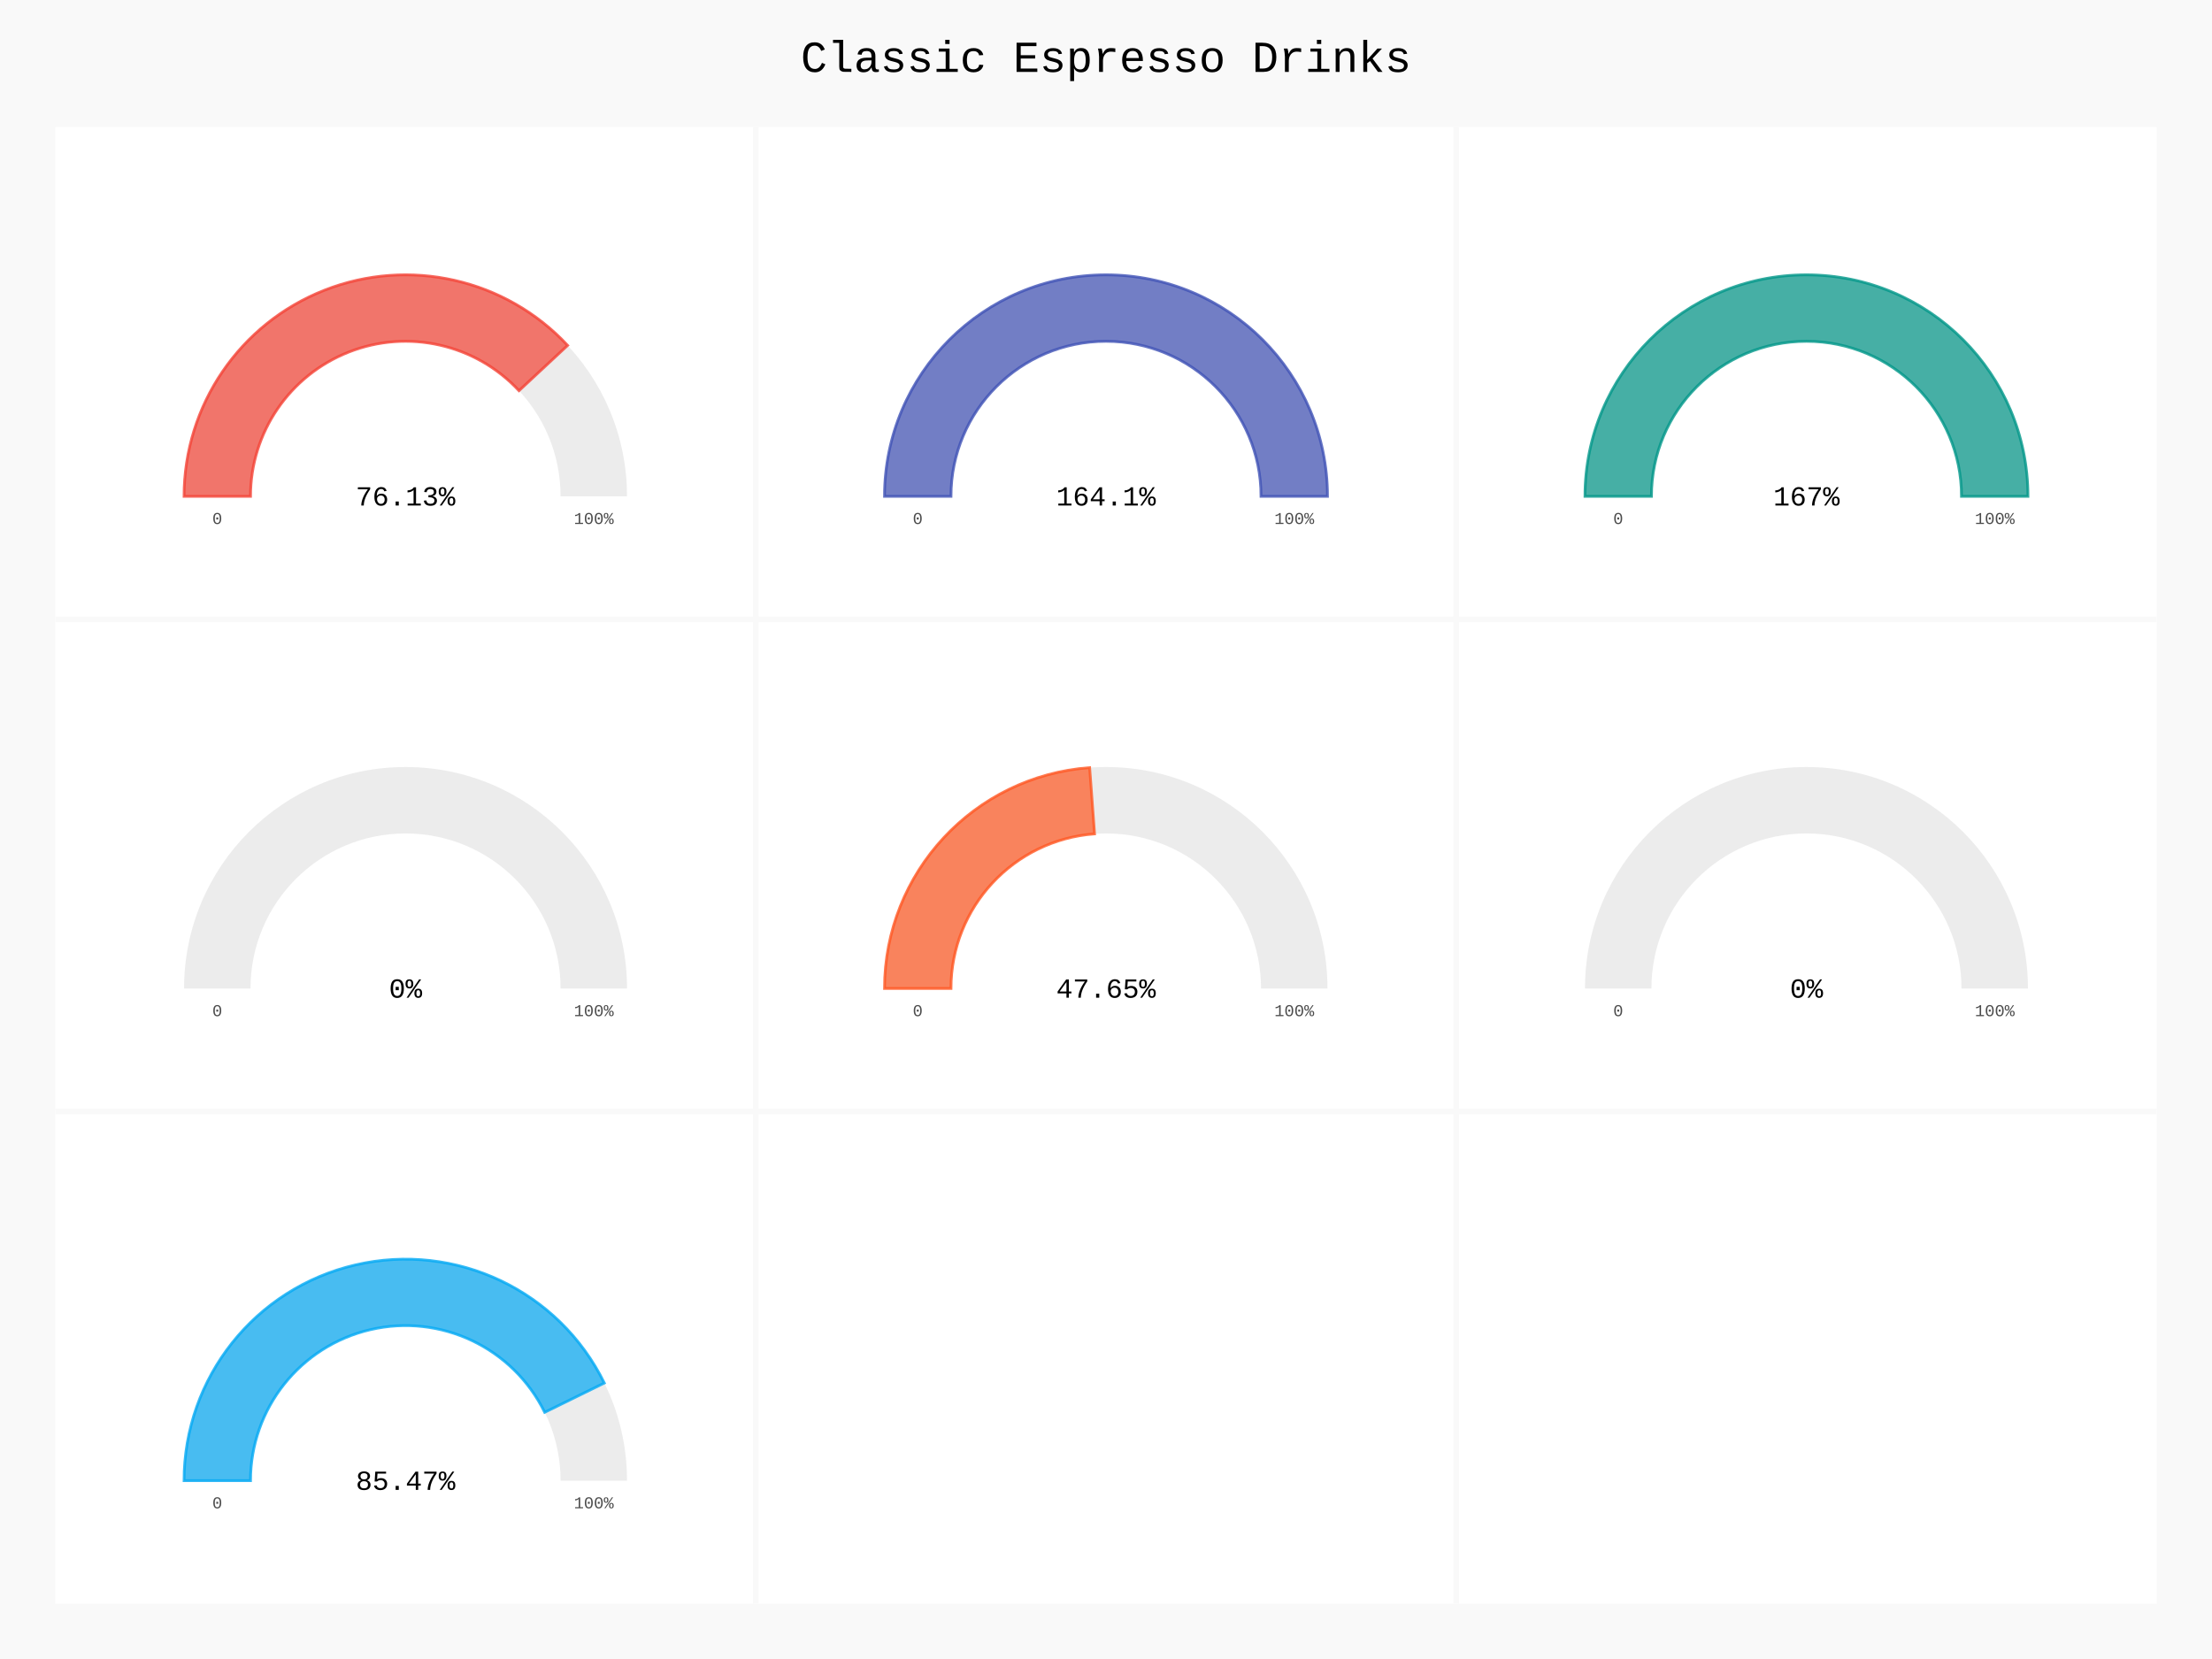
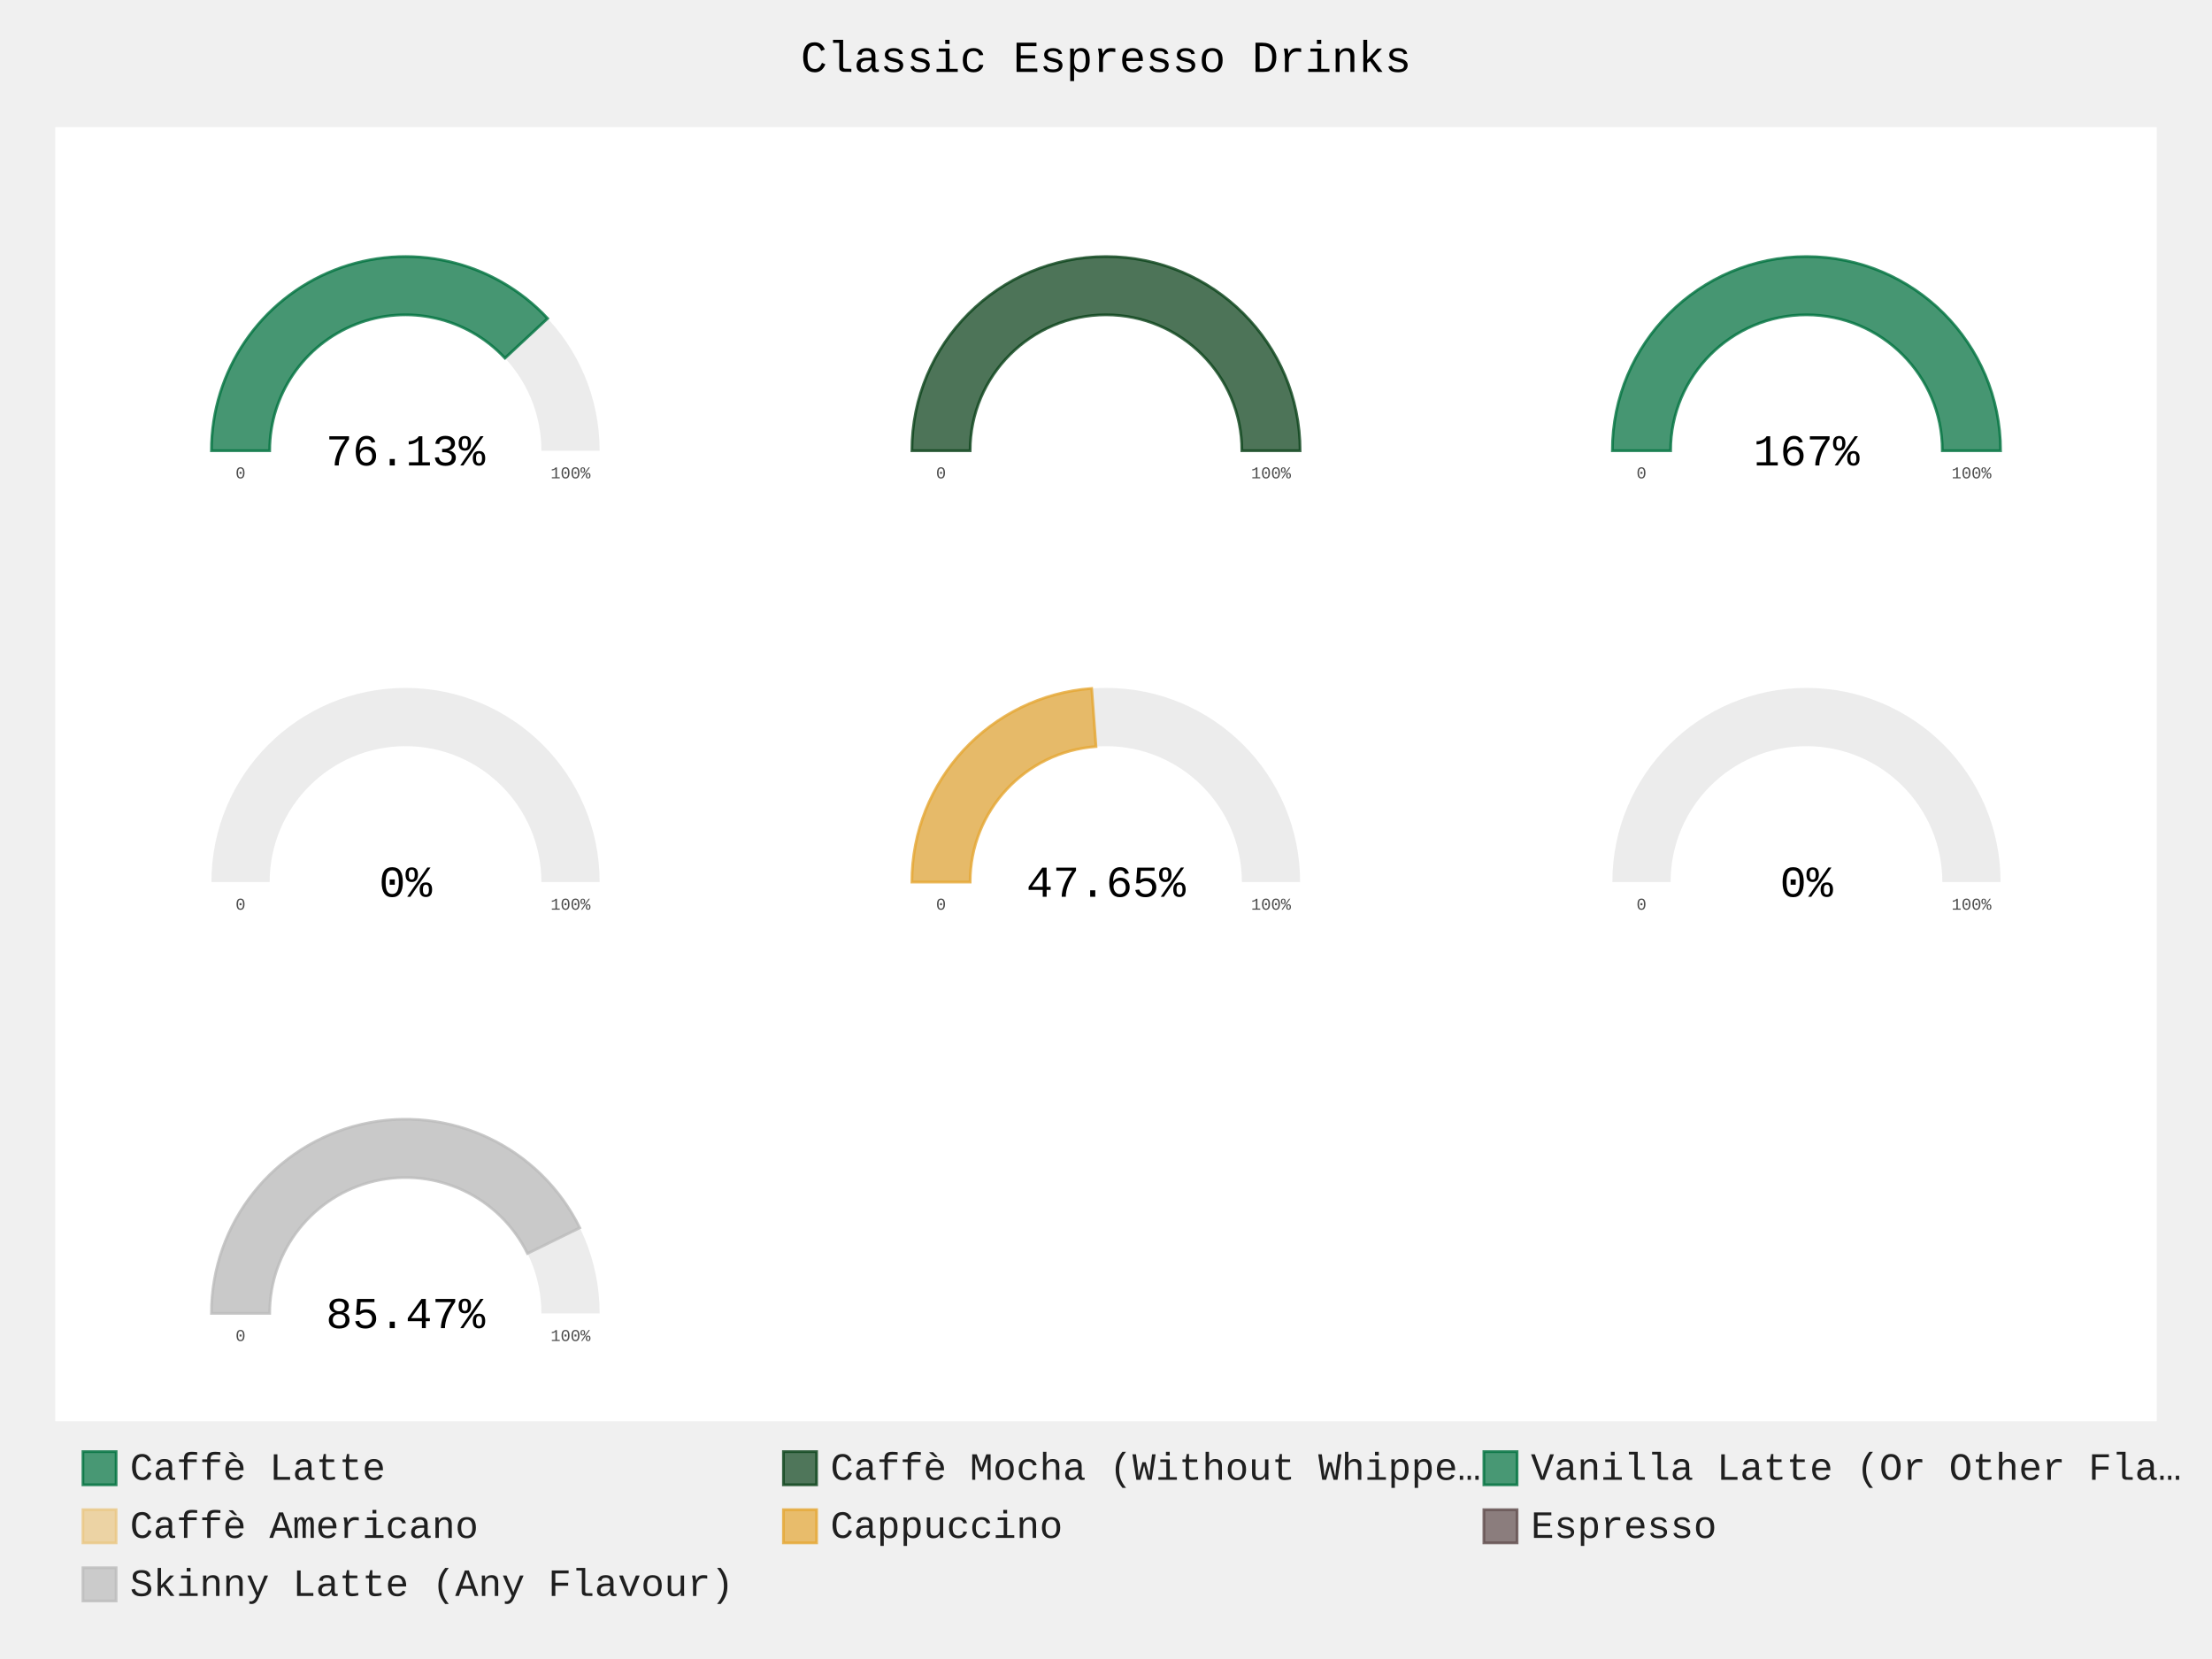
- <svg xmlns="http://www.w3.org/2000/svg" class="pygal-chart" id="chart-7d482eda-c2b6-44ff-b677-2f747dc69a85" viewBox="0 0 800 600">
+ <svg xmlns="http://www.w3.org/2000/svg" class="pygal-chart" id="chart-d3d279c0-1cc5-45cd-bfcf-d7d827e8e409" viewBox="0 0 800 600">
  <defs>
-     <style type="text/css">#chart-7d482eda-c2b6-44ff-b677-2f747dc69a85{-webkit-user-select:none;-webkit-font-smoothing:antialiased;font-family:Consolas,"Liberation Mono",Menlo,Courier,monospace}#chart-7d482eda-c2b6-44ff-b677-2f747dc69a85 .title{font-family:Consolas,"Liberation Mono",Menlo,Courier,monospace;font-size:16px}#chart-7d482eda-c2b6-44ff-b677-2f747dc69a85 .legends .legend text{font-family:Consolas,"Liberation Mono",Menlo,Courier,monospace;font-size:14px}#chart-7d482eda-c2b6-44ff-b677-2f747dc69a85 .axis text{font-family:Consolas,"Liberation Mono",Menlo,Courier,monospace;font-size:10px}#chart-7d482eda-c2b6-44ff-b677-2f747dc69a85 .axis text.major{font-family:Consolas,"Liberation Mono",Menlo,Courier,monospace;font-size:10px}#chart-7d482eda-c2b6-44ff-b677-2f747dc69a85 .text-overlay text.value{font-family:Consolas,"Liberation Mono",Menlo,Courier,monospace;font-size:10px}#chart-7d482eda-c2b6-44ff-b677-2f747dc69a85 .text-overlay text.label{font-family:Consolas,"Liberation Mono",Menlo,Courier,monospace;font-size:10px}#chart-7d482eda-c2b6-44ff-b677-2f747dc69a85 .tooltip{font-family:Consolas,"Liberation Mono",Menlo,Courier,monospace;font-size:14px}#chart-7d482eda-c2b6-44ff-b677-2f747dc69a85 text.no_data{font-family:Consolas,"Liberation Mono",Menlo,Courier,monospace;font-size:64px}
- #chart-7d482eda-c2b6-44ff-b677-2f747dc69a85{background-color:rgba(249,249,249,1)}#chart-7d482eda-c2b6-44ff-b677-2f747dc69a85 path,#chart-7d482eda-c2b6-44ff-b677-2f747dc69a85 line,#chart-7d482eda-c2b6-44ff-b677-2f747dc69a85 rect,#chart-7d482eda-c2b6-44ff-b677-2f747dc69a85 circle{-webkit-transition:150ms;-moz-transition:150ms;transition:150ms}#chart-7d482eda-c2b6-44ff-b677-2f747dc69a85 .graph &gt; .background{fill:rgba(249,249,249,1)}#chart-7d482eda-c2b6-44ff-b677-2f747dc69a85 .plot &gt; .background{fill:rgba(255,255,255,1)}#chart-7d482eda-c2b6-44ff-b677-2f747dc69a85 .graph{fill:rgba(0,0,0,.87)}#chart-7d482eda-c2b6-44ff-b677-2f747dc69a85 text.no_data{fill:rgba(0,0,0,1)}#chart-7d482eda-c2b6-44ff-b677-2f747dc69a85 .title{fill:rgba(0,0,0,1)}#chart-7d482eda-c2b6-44ff-b677-2f747dc69a85 .legends .legend text{fill:rgba(0,0,0,.87)}#chart-7d482eda-c2b6-44ff-b677-2f747dc69a85 .legends .legend:hover text{fill:rgba(0,0,0,1)}#chart-7d482eda-c2b6-44ff-b677-2f747dc69a85 .axis .line{stroke:rgba(0,0,0,1)}#chart-7d482eda-c2b6-44ff-b677-2f747dc69a85 .axis .guide.line{stroke:rgba(0,0,0,.54)}#chart-7d482eda-c2b6-44ff-b677-2f747dc69a85 .axis .major.line{stroke:rgba(0,0,0,.87)}#chart-7d482eda-c2b6-44ff-b677-2f747dc69a85 .axis text.major{fill:rgba(0,0,0,1)}#chart-7d482eda-c2b6-44ff-b677-2f747dc69a85 .axis.y .guides:hover .guide.line,#chart-7d482eda-c2b6-44ff-b677-2f747dc69a85 .line-graph .axis.x .guides:hover .guide.line,#chart-7d482eda-c2b6-44ff-b677-2f747dc69a85 .stackedline-graph .axis.x .guides:hover .guide.line,#chart-7d482eda-c2b6-44ff-b677-2f747dc69a85 .xy-graph .axis.x .guides:hover .guide.line{stroke:rgba(0,0,0,1)}#chart-7d482eda-c2b6-44ff-b677-2f747dc69a85 .axis .guides:hover text{fill:rgba(0,0,0,1)}#chart-7d482eda-c2b6-44ff-b677-2f747dc69a85 .reactive{fill-opacity:.7;stroke-opacity:.8}#chart-7d482eda-c2b6-44ff-b677-2f747dc69a85 .ci{stroke:rgba(0,0,0,.87)}#chart-7d482eda-c2b6-44ff-b677-2f747dc69a85 .reactive.active,#chart-7d482eda-c2b6-44ff-b677-2f747dc69a85 .active .reactive{fill-opacity:.8;stroke-opacity:.9;stroke-width:4}#chart-7d482eda-c2b6-44ff-b677-2f747dc69a85 .ci .reactive.active{stroke-width:1.5}#chart-7d482eda-c2b6-44ff-b677-2f747dc69a85 .series text{fill:rgba(0,0,0,1)}#chart-7d482eda-c2b6-44ff-b677-2f747dc69a85 .tooltip rect{fill:rgba(255,255,255,1);stroke:rgba(0,0,0,1);-webkit-transition:opacity 150ms;-moz-transition:opacity 150ms;transition:opacity 150ms}#chart-7d482eda-c2b6-44ff-b677-2f747dc69a85 .tooltip .label{fill:rgba(0,0,0,.87)}#chart-7d482eda-c2b6-44ff-b677-2f747dc69a85 .tooltip .label{fill:rgba(0,0,0,.87)}#chart-7d482eda-c2b6-44ff-b677-2f747dc69a85 .tooltip .legend{font-size:.8em;fill:rgba(0,0,0,.54)}#chart-7d482eda-c2b6-44ff-b677-2f747dc69a85 .tooltip .x_label{font-size:.6em;fill:rgba(0,0,0,1)}#chart-7d482eda-c2b6-44ff-b677-2f747dc69a85 .tooltip .xlink{font-size:.5em;text-decoration:underline}#chart-7d482eda-c2b6-44ff-b677-2f747dc69a85 .tooltip .value{font-size:1.5em}#chart-7d482eda-c2b6-44ff-b677-2f747dc69a85 .bound{font-size:.5em}#chart-7d482eda-c2b6-44ff-b677-2f747dc69a85 .max-value{font-size:.75em;fill:rgba(0,0,0,.54)}#chart-7d482eda-c2b6-44ff-b677-2f747dc69a85 .map-element{fill:rgba(255,255,255,1);stroke:rgba(0,0,0,.54) !important}#chart-7d482eda-c2b6-44ff-b677-2f747dc69a85 .map-element .reactive{fill-opacity:inherit;stroke-opacity:inherit}#chart-7d482eda-c2b6-44ff-b677-2f747dc69a85 .color-0,#chart-7d482eda-c2b6-44ff-b677-2f747dc69a85 .color-0 a:visited{stroke:#F44336;fill:#F44336}#chart-7d482eda-c2b6-44ff-b677-2f747dc69a85 .color-1,#chart-7d482eda-c2b6-44ff-b677-2f747dc69a85 .color-1 a:visited{stroke:#3F51B5;fill:#3F51B5}#chart-7d482eda-c2b6-44ff-b677-2f747dc69a85 .color-2,#chart-7d482eda-c2b6-44ff-b677-2f747dc69a85 .color-2 a:visited{stroke:#009688;fill:#009688}#chart-7d482eda-c2b6-44ff-b677-2f747dc69a85 .color-3,#chart-7d482eda-c2b6-44ff-b677-2f747dc69a85 .color-3 a:visited{stroke:#FFC107;fill:#FFC107}#chart-7d482eda-c2b6-44ff-b677-2f747dc69a85 .color-4,#chart-7d482eda-c2b6-44ff-b677-2f747dc69a85 .color-4 a:visited{stroke:#FF5722;fill:#FF5722}#chart-7d482eda-c2b6-44ff-b677-2f747dc69a85 .color-5,#chart-7d482eda-c2b6-44ff-b677-2f747dc69a85 .color-5 a:visited{stroke:#9C27B0;fill:#9C27B0}#chart-7d482eda-c2b6-44ff-b677-2f747dc69a85 .color-6,#chart-7d482eda-c2b6-44ff-b677-2f747dc69a85 .color-6 a:visited{stroke:#03A9F4;fill:#03A9F4}#chart-7d482eda-c2b6-44ff-b677-2f747dc69a85 .text-overlay .color-0 text{fill:black}#chart-7d482eda-c2b6-44ff-b677-2f747dc69a85 .text-overlay .color-1 text{fill:black}#chart-7d482eda-c2b6-44ff-b677-2f747dc69a85 .text-overlay .color-2 text{fill:black}#chart-7d482eda-c2b6-44ff-b677-2f747dc69a85 .text-overlay .color-3 text{fill:black}#chart-7d482eda-c2b6-44ff-b677-2f747dc69a85 .text-overlay .color-4 text{fill:black}#chart-7d482eda-c2b6-44ff-b677-2f747dc69a85 .text-overlay .color-5 text{fill:black}#chart-7d482eda-c2b6-44ff-b677-2f747dc69a85 .text-overlay .color-6 text{fill:black}
- #chart-7d482eda-c2b6-44ff-b677-2f747dc69a85 text.no_data{text-anchor:middle}#chart-7d482eda-c2b6-44ff-b677-2f747dc69a85 .guide.line{fill:none}#chart-7d482eda-c2b6-44ff-b677-2f747dc69a85 .centered{text-anchor:middle}#chart-7d482eda-c2b6-44ff-b677-2f747dc69a85 .title{text-anchor:middle}#chart-7d482eda-c2b6-44ff-b677-2f747dc69a85 .legends .legend text{fill-opacity:1}#chart-7d482eda-c2b6-44ff-b677-2f747dc69a85 .axis.x text{text-anchor:middle}#chart-7d482eda-c2b6-44ff-b677-2f747dc69a85 .axis.x:not(.web) text[transform]{text-anchor:start}#chart-7d482eda-c2b6-44ff-b677-2f747dc69a85 .axis.x:not(.web) text[transform].backwards{text-anchor:end}#chart-7d482eda-c2b6-44ff-b677-2f747dc69a85 .axis.y text{text-anchor:end}#chart-7d482eda-c2b6-44ff-b677-2f747dc69a85 .axis.y text[transform].backwards{text-anchor:start}#chart-7d482eda-c2b6-44ff-b677-2f747dc69a85 .axis.y2 text{text-anchor:start}#chart-7d482eda-c2b6-44ff-b677-2f747dc69a85 .axis.y2 text[transform].backwards{text-anchor:end}#chart-7d482eda-c2b6-44ff-b677-2f747dc69a85 .axis .guide.line{stroke-dasharray:4,4}#chart-7d482eda-c2b6-44ff-b677-2f747dc69a85 .axis .major.guide.line{stroke-dasharray:6,6}#chart-7d482eda-c2b6-44ff-b677-2f747dc69a85 .horizontal .axis.y .guide.line,#chart-7d482eda-c2b6-44ff-b677-2f747dc69a85 .horizontal .axis.y2 .guide.line,#chart-7d482eda-c2b6-44ff-b677-2f747dc69a85 .vertical .axis.x .guide.line{opacity:0}#chart-7d482eda-c2b6-44ff-b677-2f747dc69a85 .horizontal .axis.always_show .guide.line,#chart-7d482eda-c2b6-44ff-b677-2f747dc69a85 .vertical .axis.always_show .guide.line{opacity:1 !important}#chart-7d482eda-c2b6-44ff-b677-2f747dc69a85 .axis.y .guides:hover .guide.line,#chart-7d482eda-c2b6-44ff-b677-2f747dc69a85 .axis.y2 .guides:hover .guide.line,#chart-7d482eda-c2b6-44ff-b677-2f747dc69a85 .axis.x .guides:hover .guide.line{opacity:1}#chart-7d482eda-c2b6-44ff-b677-2f747dc69a85 .axis .guides:hover text{opacity:1}#chart-7d482eda-c2b6-44ff-b677-2f747dc69a85 .nofill{fill:none}#chart-7d482eda-c2b6-44ff-b677-2f747dc69a85 .subtle-fill{fill-opacity:.2}#chart-7d482eda-c2b6-44ff-b677-2f747dc69a85 .dot{stroke-width:1px;fill-opacity:1}#chart-7d482eda-c2b6-44ff-b677-2f747dc69a85 .dot.active{stroke-width:5px}#chart-7d482eda-c2b6-44ff-b677-2f747dc69a85 .dot.negative{fill:transparent}#chart-7d482eda-c2b6-44ff-b677-2f747dc69a85 text,#chart-7d482eda-c2b6-44ff-b677-2f747dc69a85 tspan{stroke:none !important}#chart-7d482eda-c2b6-44ff-b677-2f747dc69a85 .series text.active{opacity:1}#chart-7d482eda-c2b6-44ff-b677-2f747dc69a85 .tooltip rect{fill-opacity:.95;stroke-width:.5}#chart-7d482eda-c2b6-44ff-b677-2f747dc69a85 .tooltip text{fill-opacity:1}#chart-7d482eda-c2b6-44ff-b677-2f747dc69a85 .showable{visibility:hidden}#chart-7d482eda-c2b6-44ff-b677-2f747dc69a85 .showable.shown{visibility:visible}#chart-7d482eda-c2b6-44ff-b677-2f747dc69a85 .gauge-background{fill:rgba(229,229,229,1);stroke:none}#chart-7d482eda-c2b6-44ff-b677-2f747dc69a85 .bg-lines{stroke:rgba(249,249,249,1);stroke-width:2px}</style>
+     <style type="text/css">#chart-d3d279c0-1cc5-45cd-bfcf-d7d827e8e409{-webkit-user-select:none;-webkit-font-smoothing:antialiased;font-family:Consolas,"Liberation Mono",Menlo,Courier,monospace}#chart-d3d279c0-1cc5-45cd-bfcf-d7d827e8e409 .title{font-family:Consolas,"Liberation Mono",Menlo,Courier,monospace;font-size:16px}#chart-d3d279c0-1cc5-45cd-bfcf-d7d827e8e409 .legends .legend text{font-family:Consolas,"Liberation Mono",Menlo,Courier,monospace;font-size:14px}#chart-d3d279c0-1cc5-45cd-bfcf-d7d827e8e409 .axis text{font-family:Consolas,"Liberation Mono",Menlo,Courier,monospace;font-size:10px}#chart-d3d279c0-1cc5-45cd-bfcf-d7d827e8e409 .axis text.major{font-family:Consolas,"Liberation Mono",Menlo,Courier,monospace;font-size:10px}#chart-d3d279c0-1cc5-45cd-bfcf-d7d827e8e409 .text-overlay text.value{font-family:Consolas,"Liberation Mono",Menlo,Courier,monospace;font-size:16px}#chart-d3d279c0-1cc5-45cd-bfcf-d7d827e8e409 .text-overlay text.label{font-family:Consolas,"Liberation Mono",Menlo,Courier,monospace;font-size:10px}#chart-d3d279c0-1cc5-45cd-bfcf-d7d827e8e409 .tooltip{font-family:Consolas,"Liberation Mono",Menlo,Courier,monospace;font-size:14px}#chart-d3d279c0-1cc5-45cd-bfcf-d7d827e8e409 text.no_data{font-family:Consolas,"Liberation Mono",Menlo,Courier,monospace;font-size:64px}
+ #chart-d3d279c0-1cc5-45cd-bfcf-d7d827e8e409{background-color:transparent}#chart-d3d279c0-1cc5-45cd-bfcf-d7d827e8e409 path,#chart-d3d279c0-1cc5-45cd-bfcf-d7d827e8e409 line,#chart-d3d279c0-1cc5-45cd-bfcf-d7d827e8e409 rect,#chart-d3d279c0-1cc5-45cd-bfcf-d7d827e8e409 circle{-webkit-transition:150ms;-moz-transition:150ms;transition:150ms}#chart-d3d279c0-1cc5-45cd-bfcf-d7d827e8e409 .graph &gt; .background{fill:transparent}#chart-d3d279c0-1cc5-45cd-bfcf-d7d827e8e409 .plot &gt; .background{fill:rgba(255,255,255,1)}#chart-d3d279c0-1cc5-45cd-bfcf-d7d827e8e409 .graph{fill:rgba(0,0,0,.87)}#chart-d3d279c0-1cc5-45cd-bfcf-d7d827e8e409 text.no_data{fill:rgba(0,0,0,1)}#chart-d3d279c0-1cc5-45cd-bfcf-d7d827e8e409 .title{fill:rgba(0,0,0,1)}#chart-d3d279c0-1cc5-45cd-bfcf-d7d827e8e409 .legends .legend text{fill:rgba(0,0,0,.87)}#chart-d3d279c0-1cc5-45cd-bfcf-d7d827e8e409 .legends .legend:hover text{fill:rgba(0,0,0,1)}#chart-d3d279c0-1cc5-45cd-bfcf-d7d827e8e409 .axis .line{stroke:rgba(0,0,0,1)}#chart-d3d279c0-1cc5-45cd-bfcf-d7d827e8e409 .axis .guide.line{stroke:rgba(0,0,0,.54)}#chart-d3d279c0-1cc5-45cd-bfcf-d7d827e8e409 .axis .major.line{stroke:rgba(0,0,0,.87)}#chart-d3d279c0-1cc5-45cd-bfcf-d7d827e8e409 .axis text.major{fill:rgba(0,0,0,1)}#chart-d3d279c0-1cc5-45cd-bfcf-d7d827e8e409 .axis.y .guides:hover .guide.line,#chart-d3d279c0-1cc5-45cd-bfcf-d7d827e8e409 .line-graph .axis.x .guides:hover .guide.line,#chart-d3d279c0-1cc5-45cd-bfcf-d7d827e8e409 .stackedline-graph .axis.x .guides:hover .guide.line,#chart-d3d279c0-1cc5-45cd-bfcf-d7d827e8e409 .xy-graph .axis.x .guides:hover .guide.line{stroke:rgba(0,0,0,1)}#chart-d3d279c0-1cc5-45cd-bfcf-d7d827e8e409 .axis .guides:hover text{fill:rgba(0,0,0,1)}#chart-d3d279c0-1cc5-45cd-bfcf-d7d827e8e409 .reactive{fill-opacity:.7;stroke-opacity:.8}#chart-d3d279c0-1cc5-45cd-bfcf-d7d827e8e409 .ci{stroke:rgba(0,0,0,.87)}#chart-d3d279c0-1cc5-45cd-bfcf-d7d827e8e409 .reactive.active,#chart-d3d279c0-1cc5-45cd-bfcf-d7d827e8e409 .active .reactive{fill-opacity:.8;stroke-opacity:.9;stroke-width:4}#chart-d3d279c0-1cc5-45cd-bfcf-d7d827e8e409 .ci .reactive.active{stroke-width:1.5}#chart-d3d279c0-1cc5-45cd-bfcf-d7d827e8e409 .series text{fill:rgba(0,0,0,1)}#chart-d3d279c0-1cc5-45cd-bfcf-d7d827e8e409 .tooltip rect{fill:rgba(255,255,255,1);stroke:rgba(0,0,0,1);-webkit-transition:opacity 150ms;-moz-transition:opacity 150ms;transition:opacity 150ms}#chart-d3d279c0-1cc5-45cd-bfcf-d7d827e8e409 .tooltip .label{fill:rgba(0,0,0,.87)}#chart-d3d279c0-1cc5-45cd-bfcf-d7d827e8e409 .tooltip .label{fill:rgba(0,0,0,.87)}#chart-d3d279c0-1cc5-45cd-bfcf-d7d827e8e409 .tooltip .legend{font-size:.8em;fill:rgba(0,0,0,.54)}#chart-d3d279c0-1cc5-45cd-bfcf-d7d827e8e409 .tooltip .x_label{font-size:.6em;fill:rgba(0,0,0,1)}#chart-d3d279c0-1cc5-45cd-bfcf-d7d827e8e409 .tooltip .xlink{font-size:.5em;text-decoration:underline}#chart-d3d279c0-1cc5-45cd-bfcf-d7d827e8e409 .tooltip .value{font-size:1.5em}#chart-d3d279c0-1cc5-45cd-bfcf-d7d827e8e409 .bound{font-size:.5em}#chart-d3d279c0-1cc5-45cd-bfcf-d7d827e8e409 .max-value{font-size:.75em;fill:rgba(0,0,0,.54)}#chart-d3d279c0-1cc5-45cd-bfcf-d7d827e8e409 .map-element{fill:rgba(255,255,255,1);stroke:rgba(0,0,0,.54) !important}#chart-d3d279c0-1cc5-45cd-bfcf-d7d827e8e409 .map-element .reactive{fill-opacity:inherit;stroke-opacity:inherit}#chart-d3d279c0-1cc5-45cd-bfcf-d7d827e8e409 .color-0,#chart-d3d279c0-1cc5-45cd-bfcf-d7d827e8e409 .color-0 a:visited{stroke:#00723F;fill:#00723F}#chart-d3d279c0-1cc5-45cd-bfcf-d7d827e8e409 .color-1,#chart-d3d279c0-1cc5-45cd-bfcf-d7d827e8e409 .color-1 a:visited{stroke:#0B421A;fill:#0B421A}#chart-d3d279c0-1cc5-45cd-bfcf-d7d827e8e409 .color-2,#chart-d3d279c0-1cc5-45cd-bfcf-d7d827e8e409 .color-2 a:visited{stroke:#00723F;fill:#00723F}#chart-d3d279c0-1cc5-45cd-bfcf-d7d827e8e409 .color-3,#chart-d3d279c0-1cc5-45cd-bfcf-d7d827e8e409 .color-3 a:visited{stroke:#EAC784;fill:#EAC784}#chart-d3d279c0-1cc5-45cd-bfcf-d7d827e8e409 .color-4,#chart-d3d279c0-1cc5-45cd-bfcf-d7d827e8e409 .color-4 a:visited{stroke:#e5a632;fill:#e5a632}#chart-d3d279c0-1cc5-45cd-bfcf-d7d827e8e409 .color-5,#chart-d3d279c0-1cc5-45cd-bfcf-d7d827e8e409 .color-5 a:visited{stroke:#604C4C;fill:#604C4C}#chart-d3d279c0-1cc5-45cd-bfcf-d7d827e8e409 .color-6,#chart-d3d279c0-1cc5-45cd-bfcf-d7d827e8e409 .color-6 a:visited{stroke:#BBBBBB;fill:#BBBBBB}#chart-d3d279c0-1cc5-45cd-bfcf-d7d827e8e409 .text-overlay .color-0 text{fill:black}#chart-d3d279c0-1cc5-45cd-bfcf-d7d827e8e409 .text-overlay .color-1 text{fill:white}#chart-d3d279c0-1cc5-45cd-bfcf-d7d827e8e409 .text-overlay .color-2 text{fill:black}#chart-d3d279c0-1cc5-45cd-bfcf-d7d827e8e409 .text-overlay .color-3 text{fill:black}#chart-d3d279c0-1cc5-45cd-bfcf-d7d827e8e409 .text-overlay .color-4 text{fill:black}#chart-d3d279c0-1cc5-45cd-bfcf-d7d827e8e409 .text-overlay .color-5 text{fill:black}#chart-d3d279c0-1cc5-45cd-bfcf-d7d827e8e409 .text-overlay .color-6 text{fill:black}
+ #chart-d3d279c0-1cc5-45cd-bfcf-d7d827e8e409 text.no_data{text-anchor:middle}#chart-d3d279c0-1cc5-45cd-bfcf-d7d827e8e409 .guide.line{fill:none}#chart-d3d279c0-1cc5-45cd-bfcf-d7d827e8e409 .centered{text-anchor:middle}#chart-d3d279c0-1cc5-45cd-bfcf-d7d827e8e409 .title{text-anchor:middle}#chart-d3d279c0-1cc5-45cd-bfcf-d7d827e8e409 .legends .legend text{fill-opacity:1}#chart-d3d279c0-1cc5-45cd-bfcf-d7d827e8e409 .axis.x text{text-anchor:middle}#chart-d3d279c0-1cc5-45cd-bfcf-d7d827e8e409 .axis.x:not(.web) text[transform]{text-anchor:start}#chart-d3d279c0-1cc5-45cd-bfcf-d7d827e8e409 .axis.x:not(.web) text[transform].backwards{text-anchor:end}#chart-d3d279c0-1cc5-45cd-bfcf-d7d827e8e409 .axis.y text{text-anchor:end}#chart-d3d279c0-1cc5-45cd-bfcf-d7d827e8e409 .axis.y text[transform].backwards{text-anchor:start}#chart-d3d279c0-1cc5-45cd-bfcf-d7d827e8e409 .axis.y2 text{text-anchor:start}#chart-d3d279c0-1cc5-45cd-bfcf-d7d827e8e409 .axis.y2 text[transform].backwards{text-anchor:end}#chart-d3d279c0-1cc5-45cd-bfcf-d7d827e8e409 .axis .guide.line{stroke-dasharray:4,4}#chart-d3d279c0-1cc5-45cd-bfcf-d7d827e8e409 .axis .major.guide.line{stroke-dasharray:6,6}#chart-d3d279c0-1cc5-45cd-bfcf-d7d827e8e409 .horizontal .axis.y .guide.line,#chart-d3d279c0-1cc5-45cd-bfcf-d7d827e8e409 .horizontal .axis.y2 .guide.line,#chart-d3d279c0-1cc5-45cd-bfcf-d7d827e8e409 .vertical .axis.x .guide.line{opacity:0}#chart-d3d279c0-1cc5-45cd-bfcf-d7d827e8e409 .horizontal .axis.always_show .guide.line,#chart-d3d279c0-1cc5-45cd-bfcf-d7d827e8e409 .vertical .axis.always_show .guide.line{opacity:1 !important}#chart-d3d279c0-1cc5-45cd-bfcf-d7d827e8e409 .axis.y .guides:hover .guide.line,#chart-d3d279c0-1cc5-45cd-bfcf-d7d827e8e409 .axis.y2 .guides:hover .guide.line,#chart-d3d279c0-1cc5-45cd-bfcf-d7d827e8e409 .axis.x .guides:hover .guide.line{opacity:1}#chart-d3d279c0-1cc5-45cd-bfcf-d7d827e8e409 .axis .guides:hover text{opacity:1}#chart-d3d279c0-1cc5-45cd-bfcf-d7d827e8e409 .nofill{fill:none}#chart-d3d279c0-1cc5-45cd-bfcf-d7d827e8e409 .subtle-fill{fill-opacity:.2}#chart-d3d279c0-1cc5-45cd-bfcf-d7d827e8e409 .dot{stroke-width:1px;fill-opacity:1}#chart-d3d279c0-1cc5-45cd-bfcf-d7d827e8e409 .dot.active{stroke-width:5px}#chart-d3d279c0-1cc5-45cd-bfcf-d7d827e8e409 .dot.negative{fill:transparent}#chart-d3d279c0-1cc5-45cd-bfcf-d7d827e8e409 text,#chart-d3d279c0-1cc5-45cd-bfcf-d7d827e8e409 tspan{stroke:none !important}#chart-d3d279c0-1cc5-45cd-bfcf-d7d827e8e409 .series text.active{opacity:1}#chart-d3d279c0-1cc5-45cd-bfcf-d7d827e8e409 .tooltip rect{fill-opacity:.95;stroke-width:.5}#chart-d3d279c0-1cc5-45cd-bfcf-d7d827e8e409 .tooltip text{fill-opacity:1}#chart-d3d279c0-1cc5-45cd-bfcf-d7d827e8e409 .showable{visibility:hidden}#chart-d3d279c0-1cc5-45cd-bfcf-d7d827e8e409 .showable.shown{visibility:visible}#chart-d3d279c0-1cc5-45cd-bfcf-d7d827e8e409 .gauge-background{fill:rgba(229,229,229,1);stroke:none}#chart-d3d279c0-1cc5-45cd-bfcf-d7d827e8e409 .bg-lines{stroke:transparent;stroke-width:2px}</style>
  </defs>
  <g class="graph solidgauge-graph vertical">
    <rect class="background" height="600" width="800" x="0" y="0" />
    <g class="plot" transform="translate(20, 46)">
-       <rect class="background" height="534" width="760" x="0" y="0" />
-       <path class="bg-lines" d="M253.333 0 L253.333 534" />
-       <path class="bg-lines" d="M506.667 0 L506.667 534" />
-       <path class="bg-lines" d="M0 178.0 L760 178.0" />
-       <path class="bg-lines" d="M0 356.0 L760 356.0" />
+       <rect class="background" height="468.0" width="760" x="0" y="0" />
+       <path class="bg-lines" d="M253.333 0 L253.333 468.0" />
+       <path class="bg-lines" d="M506.667 0 L506.667 468.0" />
+       <path class="bg-lines" d="M0 156.0 L760 156.0" />
+       <path class="bg-lines" d="M0 312.0 L760 312.0" />
      <g class="series serie-0 color-0">
-         <path class="gauge-background reactive" d="M46.567 133.5 A80.1 80.1 0 1 1 206.767 133.5 L182.737 133.5 A56.07 56.07 0 1 0 70.597 133.5 z" />
-         <text class="y-0 bound reactive" text-anchor="middle" x="58.582" y="143.5">0</text>
-         <text class="y-1 bound reactive" text-anchor="middle" x="194.752" y="143.5">100%</text>
+         <path class="gauge-background reactive" d="M56.467 117 A70.2 70.2 0 1 1 196.867 117 L175.807 117 A49.14 49.14 0 1 0 77.527 117 z" />
+         <text class="y-0 bound reactive" text-anchor="middle" x="66.997" y="127">0</text>
+         <text class="y-1 bound reactive" text-anchor="middle" x="186.337" y="127.0">100%</text>
        <g class="gauge">
-           <path class="slice reactive tooltip-trigger" d="M46.567 133.5 A80.1 80.1 0 0 1 185.289 78.916 L167.702 95.291 A56.07 56.07 0 0 0 70.597 133.5 z" />
+           <path class="slice reactive tooltip-trigger" d="M56.467 117 A70.2 70.2 0 0 1 178.043 69.162 L162.63 83.513 A49.14 49.14 0 0 0 77.527 117 z" />
        </g>
      </g>
      <g class="series serie-1 color-1">
-         <path class="gauge-background reactive" d="M299.9 133.5 A80.1 80.1 0 1 1 460.1 133.5 L436.07 133.5 A56.07 56.07 0 1 0 323.93 133.5 z" />
-         <text class="y-0 bound reactive" text-anchor="middle" x="311.915" y="143.5">0</text>
-         <text class="y-1 bound reactive" text-anchor="middle" x="448.085" y="143.5">100%</text>
+         <path class="gauge-background reactive" d="M309.8 117 A70.2 70.2 0 1 1 450.2 117 L429.14 117 A49.14 49.14 0 1 0 330.86 117 z" />
+         <text class="y-0 bound reactive" text-anchor="middle" x="320.33" y="127">0</text>
+         <text class="y-1 bound reactive" text-anchor="middle" x="439.67" y="127.0">100%</text>
        <g class="gauge">
-           <path class="slice reactive tooltip-trigger" d="M299.9 133.5 A80.1 80.1 0 0 1 460.1 133.5 L436.07 133.5 A56.07 56.07 0 0 0 323.93 133.5 z" />
+           <path class="slice reactive tooltip-trigger" d="M309.8 117 A70.2 70.2 0 0 1 450.2 117 L429.14 117 A49.14 49.14 0 0 0 330.86 117 z" />
        </g>
      </g>
      <g class="series serie-2 color-2">
-         <path class="gauge-background reactive" d="M553.233 133.5 A80.1 80.1 0 1 1 713.433 133.5 L689.403 133.5 A56.07 56.07 0 1 0 577.263 133.5 z" />
-         <text class="y-0 bound reactive" text-anchor="middle" x="565.248" y="143.5">0</text>
-         <text class="y-1 bound reactive" text-anchor="middle" x="701.418" y="143.5">100%</text>
+         <path class="gauge-background reactive" d="M563.133 117 A70.2 70.2 0 1 1 703.533 117 L682.473 117 A49.14 49.14 0 1 0 584.193 117 z" />
+         <text class="y-0 bound reactive" text-anchor="middle" x="573.663" y="127">0</text>
+         <text class="y-1 bound reactive" text-anchor="middle" x="693.003" y="127.0">100%</text>
        <g class="gauge">
-           <path class="slice reactive tooltip-trigger" d="M553.233 133.5 A80.1 80.1 0 0 1 713.433 133.5 L689.403 133.5 A56.07 56.07 0 0 0 577.263 133.5 z" />
+           <path class="slice reactive tooltip-trigger" d="M563.133 117 A70.2 70.2 0 0 1 703.533 117 L682.473 117 A49.14 49.14 0 0 0 584.193 117 z" />
        </g>
      </g>
      <g class="series serie-3 color-3">
-         <path class="gauge-background reactive" d="M46.567 311.5 A80.1 80.1 0 1 1 206.767 311.5 L182.737 311.5 A56.07 56.07 0 1 0 70.597 311.5 z" />
-         <text class="y-0 bound reactive" text-anchor="middle" x="58.582" y="321.5">0</text>
-         <text class="y-1 bound reactive" text-anchor="middle" x="194.752" y="321.5">100%</text>
+         <path class="gauge-background reactive" d="M56.467 273 A70.2 70.2 0 1 1 196.867 273 L175.807 273 A49.14 49.14 0 1 0 77.527 273 z" />
+         <text class="y-0 bound reactive" text-anchor="middle" x="66.997" y="283.0">0</text>
+         <text class="y-1 bound reactive" text-anchor="middle" x="186.337" y="283.0">100%</text>
        <g class="gauge" />
      </g>
      <g class="series serie-4 color-4">
-         <path class="gauge-background reactive" d="M299.9 311.5 A80.1 80.1 0 1 1 460.1 311.5 L436.07 311.5 A56.07 56.07 0 1 0 323.93 311.5 z" />
-         <text class="y-0 bound reactive" text-anchor="middle" x="311.915" y="321.5">0</text>
-         <text class="y-1 bound reactive" text-anchor="middle" x="448.085" y="321.5">100%</text>
+         <path class="gauge-background reactive" d="M309.8 273 A70.2 70.2 0 1 1 450.2 273 L429.14 273 A49.14 49.14 0 1 0 330.86 273 z" />
+         <text class="y-0 bound reactive" text-anchor="middle" x="320.33" y="283.0">0</text>
+         <text class="y-1 bound reactive" text-anchor="middle" x="439.67" y="283.0">100%</text>
        <g class="gauge">
-           <path class="slice reactive tooltip-trigger" d="M299.9 311.5 A80.1 80.1 0 0 1 374.081 231.619 L375.857 255.583 A56.07 56.07 0 0 0 323.93 311.5 z" />
+           <path class="slice reactive tooltip-trigger" d="M309.8 273 A70.2 70.2 0 0 1 374.812 202.992 L376.369 223.994 A49.14 49.14 0 0 0 330.86 273 z" />
        </g>
      </g>
      <g class="series serie-5 color-5">
-         <path class="gauge-background reactive" d="M553.233 311.5 A80.1 80.1 0 1 1 713.433 311.5 L689.403 311.5 A56.07 56.07 0 1 0 577.263 311.5 z" />
-         <text class="y-0 bound reactive" text-anchor="middle" x="565.248" y="321.5">0</text>
-         <text class="y-1 bound reactive" text-anchor="middle" x="701.418" y="321.5">100%</text>
+         <path class="gauge-background reactive" d="M563.133 273 A70.2 70.2 0 1 1 703.533 273 L682.473 273 A49.14 49.14 0 1 0 584.193 273 z" />
+         <text class="y-0 bound reactive" text-anchor="middle" x="573.663" y="283.0">0</text>
+         <text class="y-1 bound reactive" text-anchor="middle" x="693.003" y="283.0">100%</text>
        <g class="gauge" />
      </g>
      <g class="series serie-6 color-6">
-         <path class="gauge-background reactive" d="M46.567 489.5 A80.1 80.1 0 1 1 206.767 489.5 L182.737 489.5 A56.07 56.07 0 1 0 70.597 489.5 z" />
-         <text class="y-0 bound reactive" text-anchor="middle" x="58.582" y="499.5">0</text>
-         <text class="y-1 bound reactive" text-anchor="middle" x="194.752" y="499.5">100%</text>
+         <path class="gauge-background reactive" d="M56.467 429 A70.2 70.2 0 1 1 196.867 429 L175.807 429 A49.14 49.14 0 1 0 77.527 429 z" />
+         <text class="y-0 bound reactive" text-anchor="middle" x="66.997" y="439.0">0</text>
+         <text class="y-1 bound reactive" text-anchor="middle" x="186.337" y="439.0">100%</text>
        <g class="gauge">
-           <path class="slice reactive tooltip-trigger" d="M46.567 489.5 A80.1 80.1 0 0 1 198.563 454.187 L176.994 464.781 A56.07 56.07 0 0 0 70.597 489.5 z" />
+           <path class="slice reactive tooltip-trigger" d="M56.467 429 A70.2 70.2 0 0 1 189.677 398.052 L170.774 407.336 A49.14 49.14 0 0 0 77.527 429 z" />
        </g>
      </g>
    </g>
    <g class="titles">
      <text class="title plot_title" x="400.0" y="26">Classic Espresso Drinks</text>
    </g>
    <g class="plot overlay" transform="translate(20, 46)">
      <g class="series serie-0 color-0" />
      <g class="series serie-1 color-1" />
      <g class="series serie-2 color-2" />
      <g class="series serie-3 color-3" />
      <g class="series serie-4 color-4" />
      <g class="series serie-5 color-5" />
      <g class="series serie-6 color-6" />
    </g>
    <g class="plot text-overlay" transform="translate(20, 46)">
      <g class="series serie-0 color-0">
-         <text class="value gauge-sum" text-anchor="middle" x="126.667" y="136.833">76.13%</text>
+         <text class="value gauge-sum" text-anchor="middle" x="126.667" y="122.333">76.13%</text>
      </g>
      <g class="series serie-1 color-1">
-         <text class="value gauge-sum" text-anchor="middle" x="380.0" y="136.833">164.1%</text>
+         <text class="value gauge-sum" text-anchor="middle" x="380.0" y="122.333">164.1%</text>
      </g>
      <g class="series serie-2 color-2">
-         <text class="value gauge-sum" text-anchor="middle" x="633.333" y="136.833">167%</text>
+         <text class="value gauge-sum" text-anchor="middle" x="633.333" y="122.333">167%</text>
      </g>
      <g class="series serie-3 color-3">
-         <text class="value gauge-sum" text-anchor="middle" x="126.667" y="314.833">0%</text>
+         <text class="value gauge-sum" text-anchor="middle" x="126.667" y="278.333">0%</text>
      </g>
      <g class="series serie-4 color-4">
-         <text class="value gauge-sum" text-anchor="middle" x="380.0" y="314.833">47.65%</text>
+         <text class="value gauge-sum" text-anchor="middle" x="380.0" y="278.333">47.65%</text>
      </g>
      <g class="series serie-5 color-5">
-         <text class="value gauge-sum" text-anchor="middle" x="633.333" y="314.833">0%</text>
+         <text class="value gauge-sum" text-anchor="middle" x="633.333" y="278.333">0%</text>
      </g>
      <g class="series serie-6 color-6">
-         <text class="value gauge-sum" text-anchor="middle" x="126.667" y="492.833">85.47%</text>
+         <text class="value gauge-sum" text-anchor="middle" x="126.667" y="434.333">85.47%</text>
      </g>
    </g>
    <g class="plot tooltip-overlay" transform="translate(20, 46)">
      <g class="tooltip" style="opacity: 0" transform="translate(0 0)">
        <rect class="tooltip-box" height="0" rx="0" ry="0" width="0" />
        <g class="text" />
      </g>
    </g>
+     <g class="legends" transform="translate(30, 524)">
+       <g class="legend reactive activate-serie" id="activate-serie-0">
+         <rect class="color-0 reactive" height="12" width="12" x="0.0" y="1.0" />
+         <text x="17.0" y="11.2">Caffè Latte</text>
+       </g>
+       <g class="legend reactive activate-serie" id="activate-serie-1">
+         <rect class="color-1 reactive" height="12" width="12" x="253.333" y="1.0" />
+         <text x="270.333" y="11.2">Caffè Mocha (Without Whippe…</text>
+       </g>
+       <g class="legend reactive activate-serie" id="activate-serie-2">
+         <rect class="color-2 reactive" height="12" width="12" x="506.667" y="1.0" />
+         <text x="523.667" y="11.2">Vanilla Latte (Or Other Fla…</text>
+       </g>
+       <g class="legend reactive activate-serie" id="activate-serie-3">
+         <rect class="color-3 reactive" height="12" width="12" x="0.0" y="22.0" />
+         <text x="17.0" y="32.2">Caffè Americano</text>
+       </g>
+       <g class="legend reactive activate-serie" id="activate-serie-4">
+         <rect class="color-4 reactive" height="12" width="12" x="253.333" y="22.0" />
+         <text x="270.333" y="32.2">Cappuccino</text>
+       </g>
+       <g class="legend reactive activate-serie" id="activate-serie-5">
+         <rect class="color-5 reactive" height="12" width="12" x="506.667" y="22.0" />
+         <text x="523.667" y="32.2">Espresso</text>
+       </g>
+       <g class="legend reactive activate-serie" id="activate-serie-6">
+         <rect class="color-6 reactive" height="12" width="12" x="0.0" y="43.0" />
+         <text x="17.0" y="53.2">Skinny Latte (Any Flavour)</text>
+       </g>
+     </g>
  </g>
</svg>
